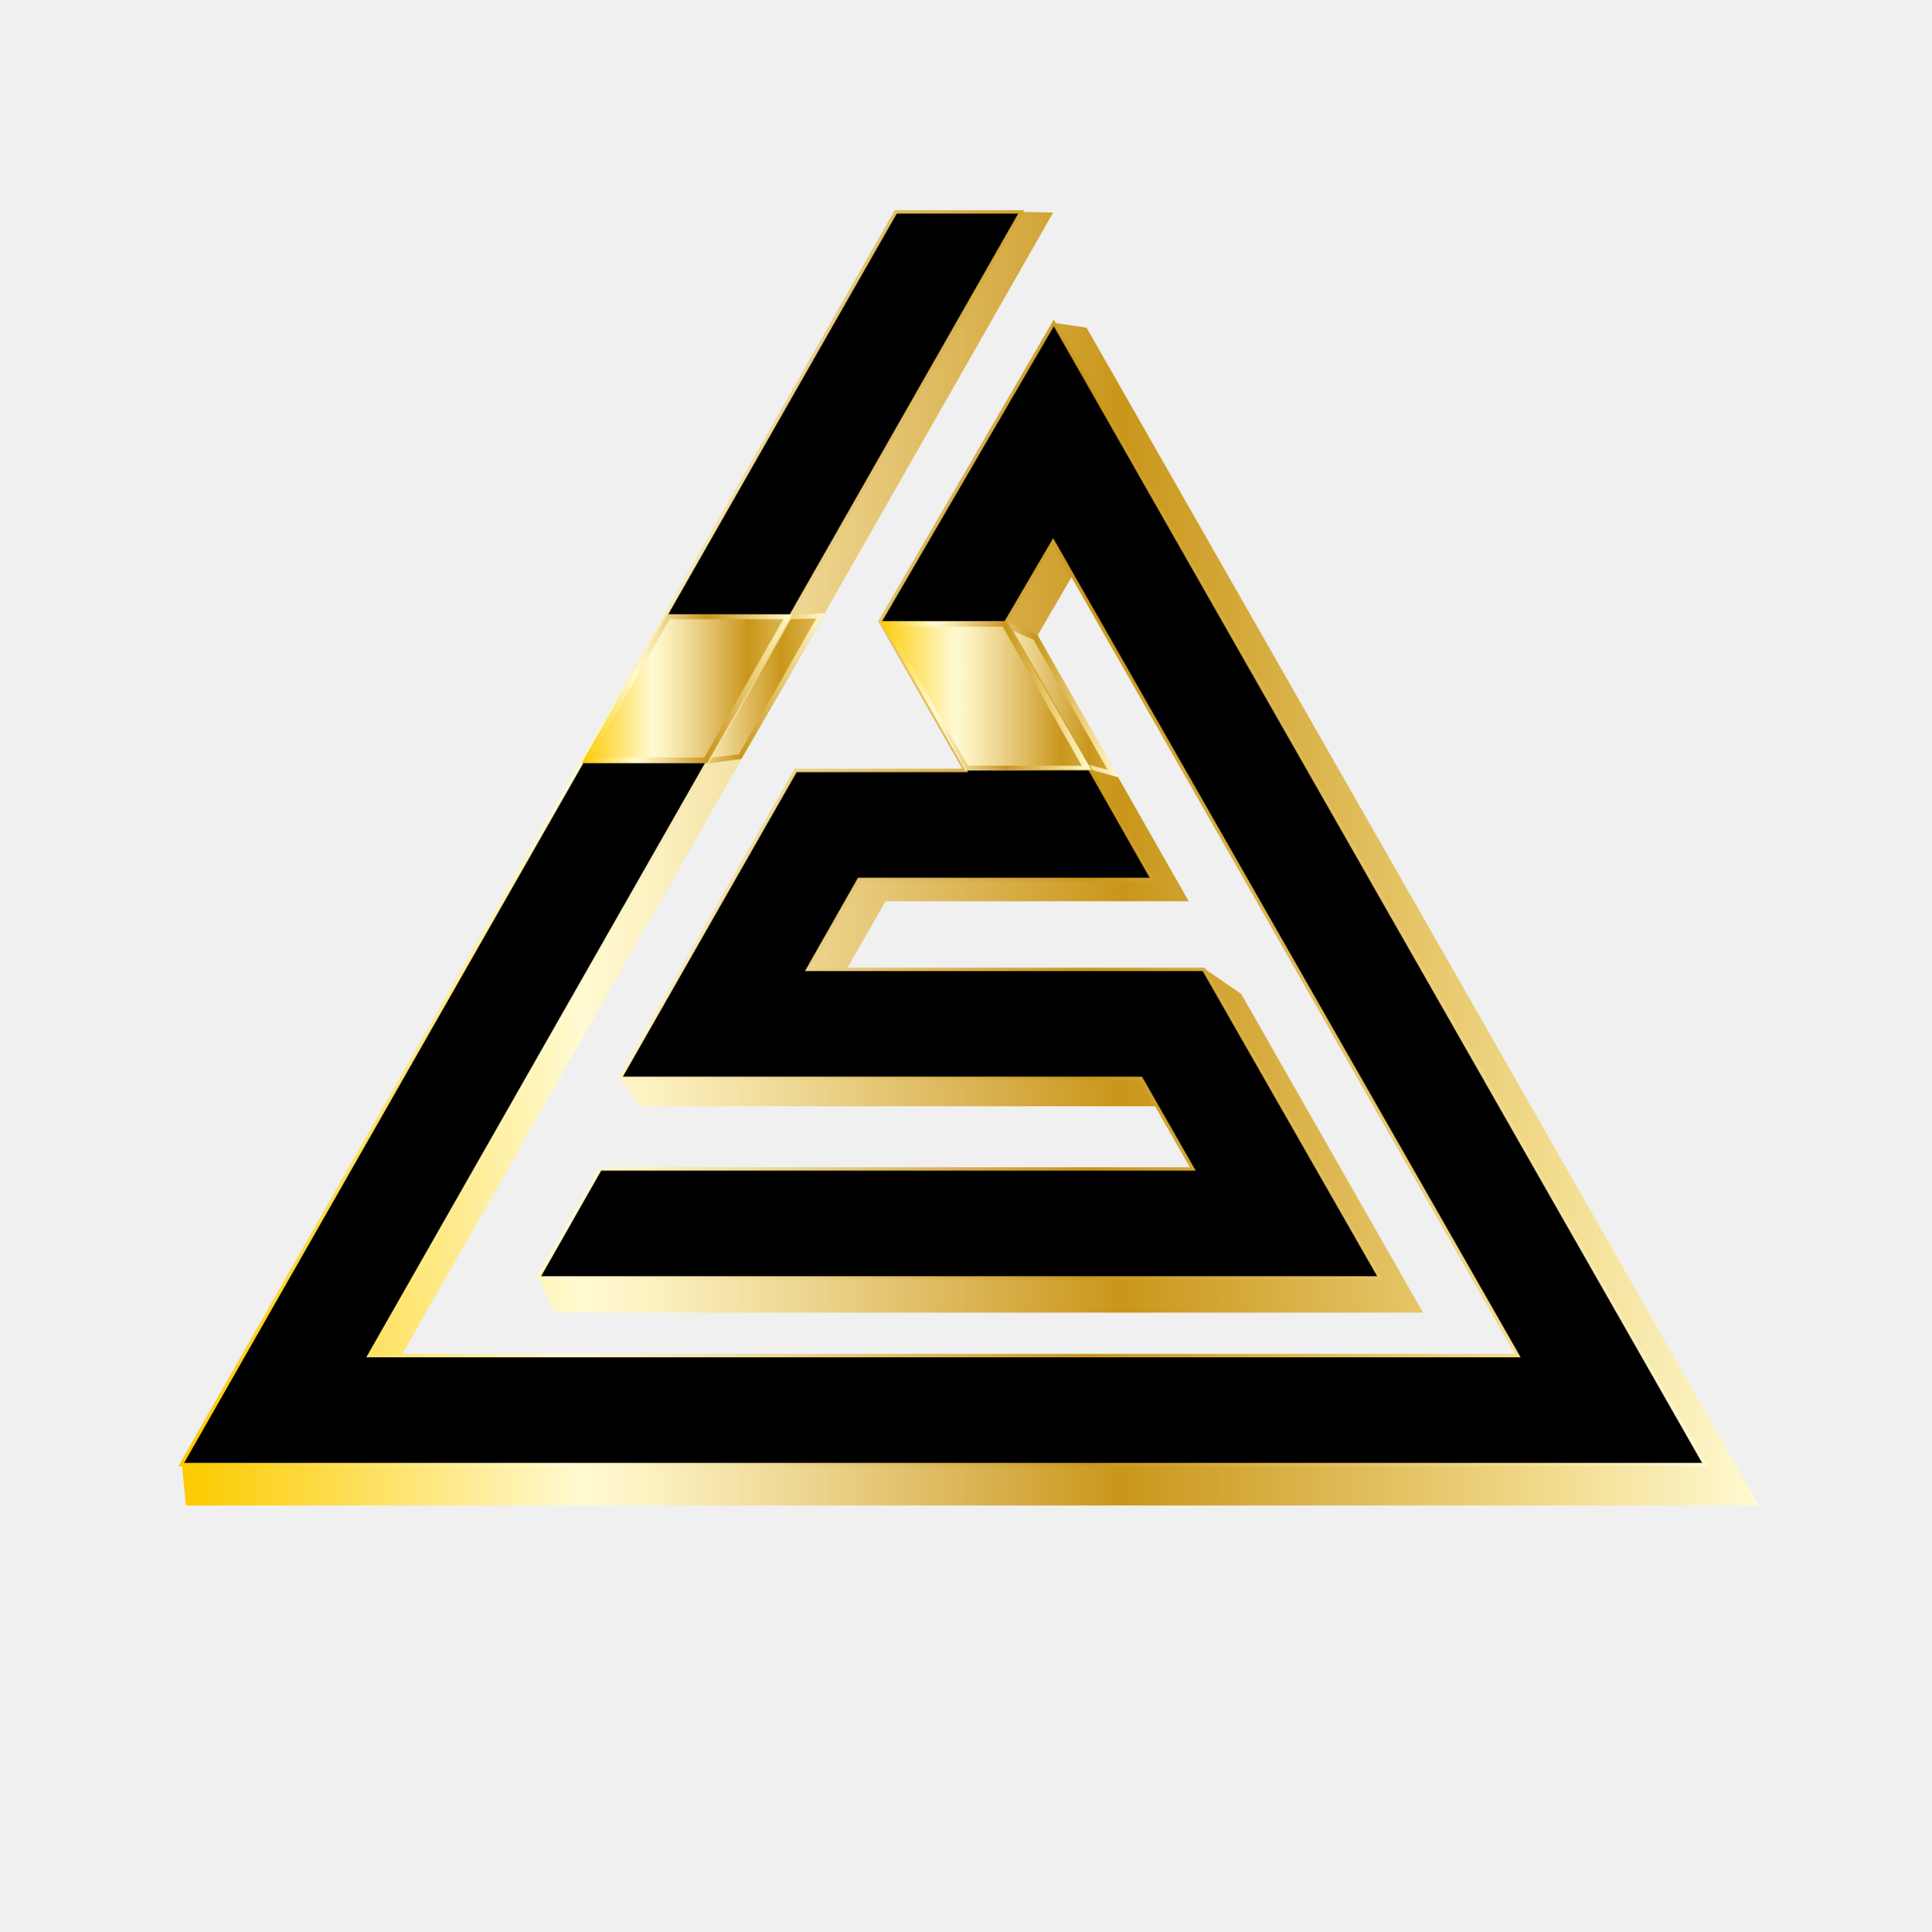
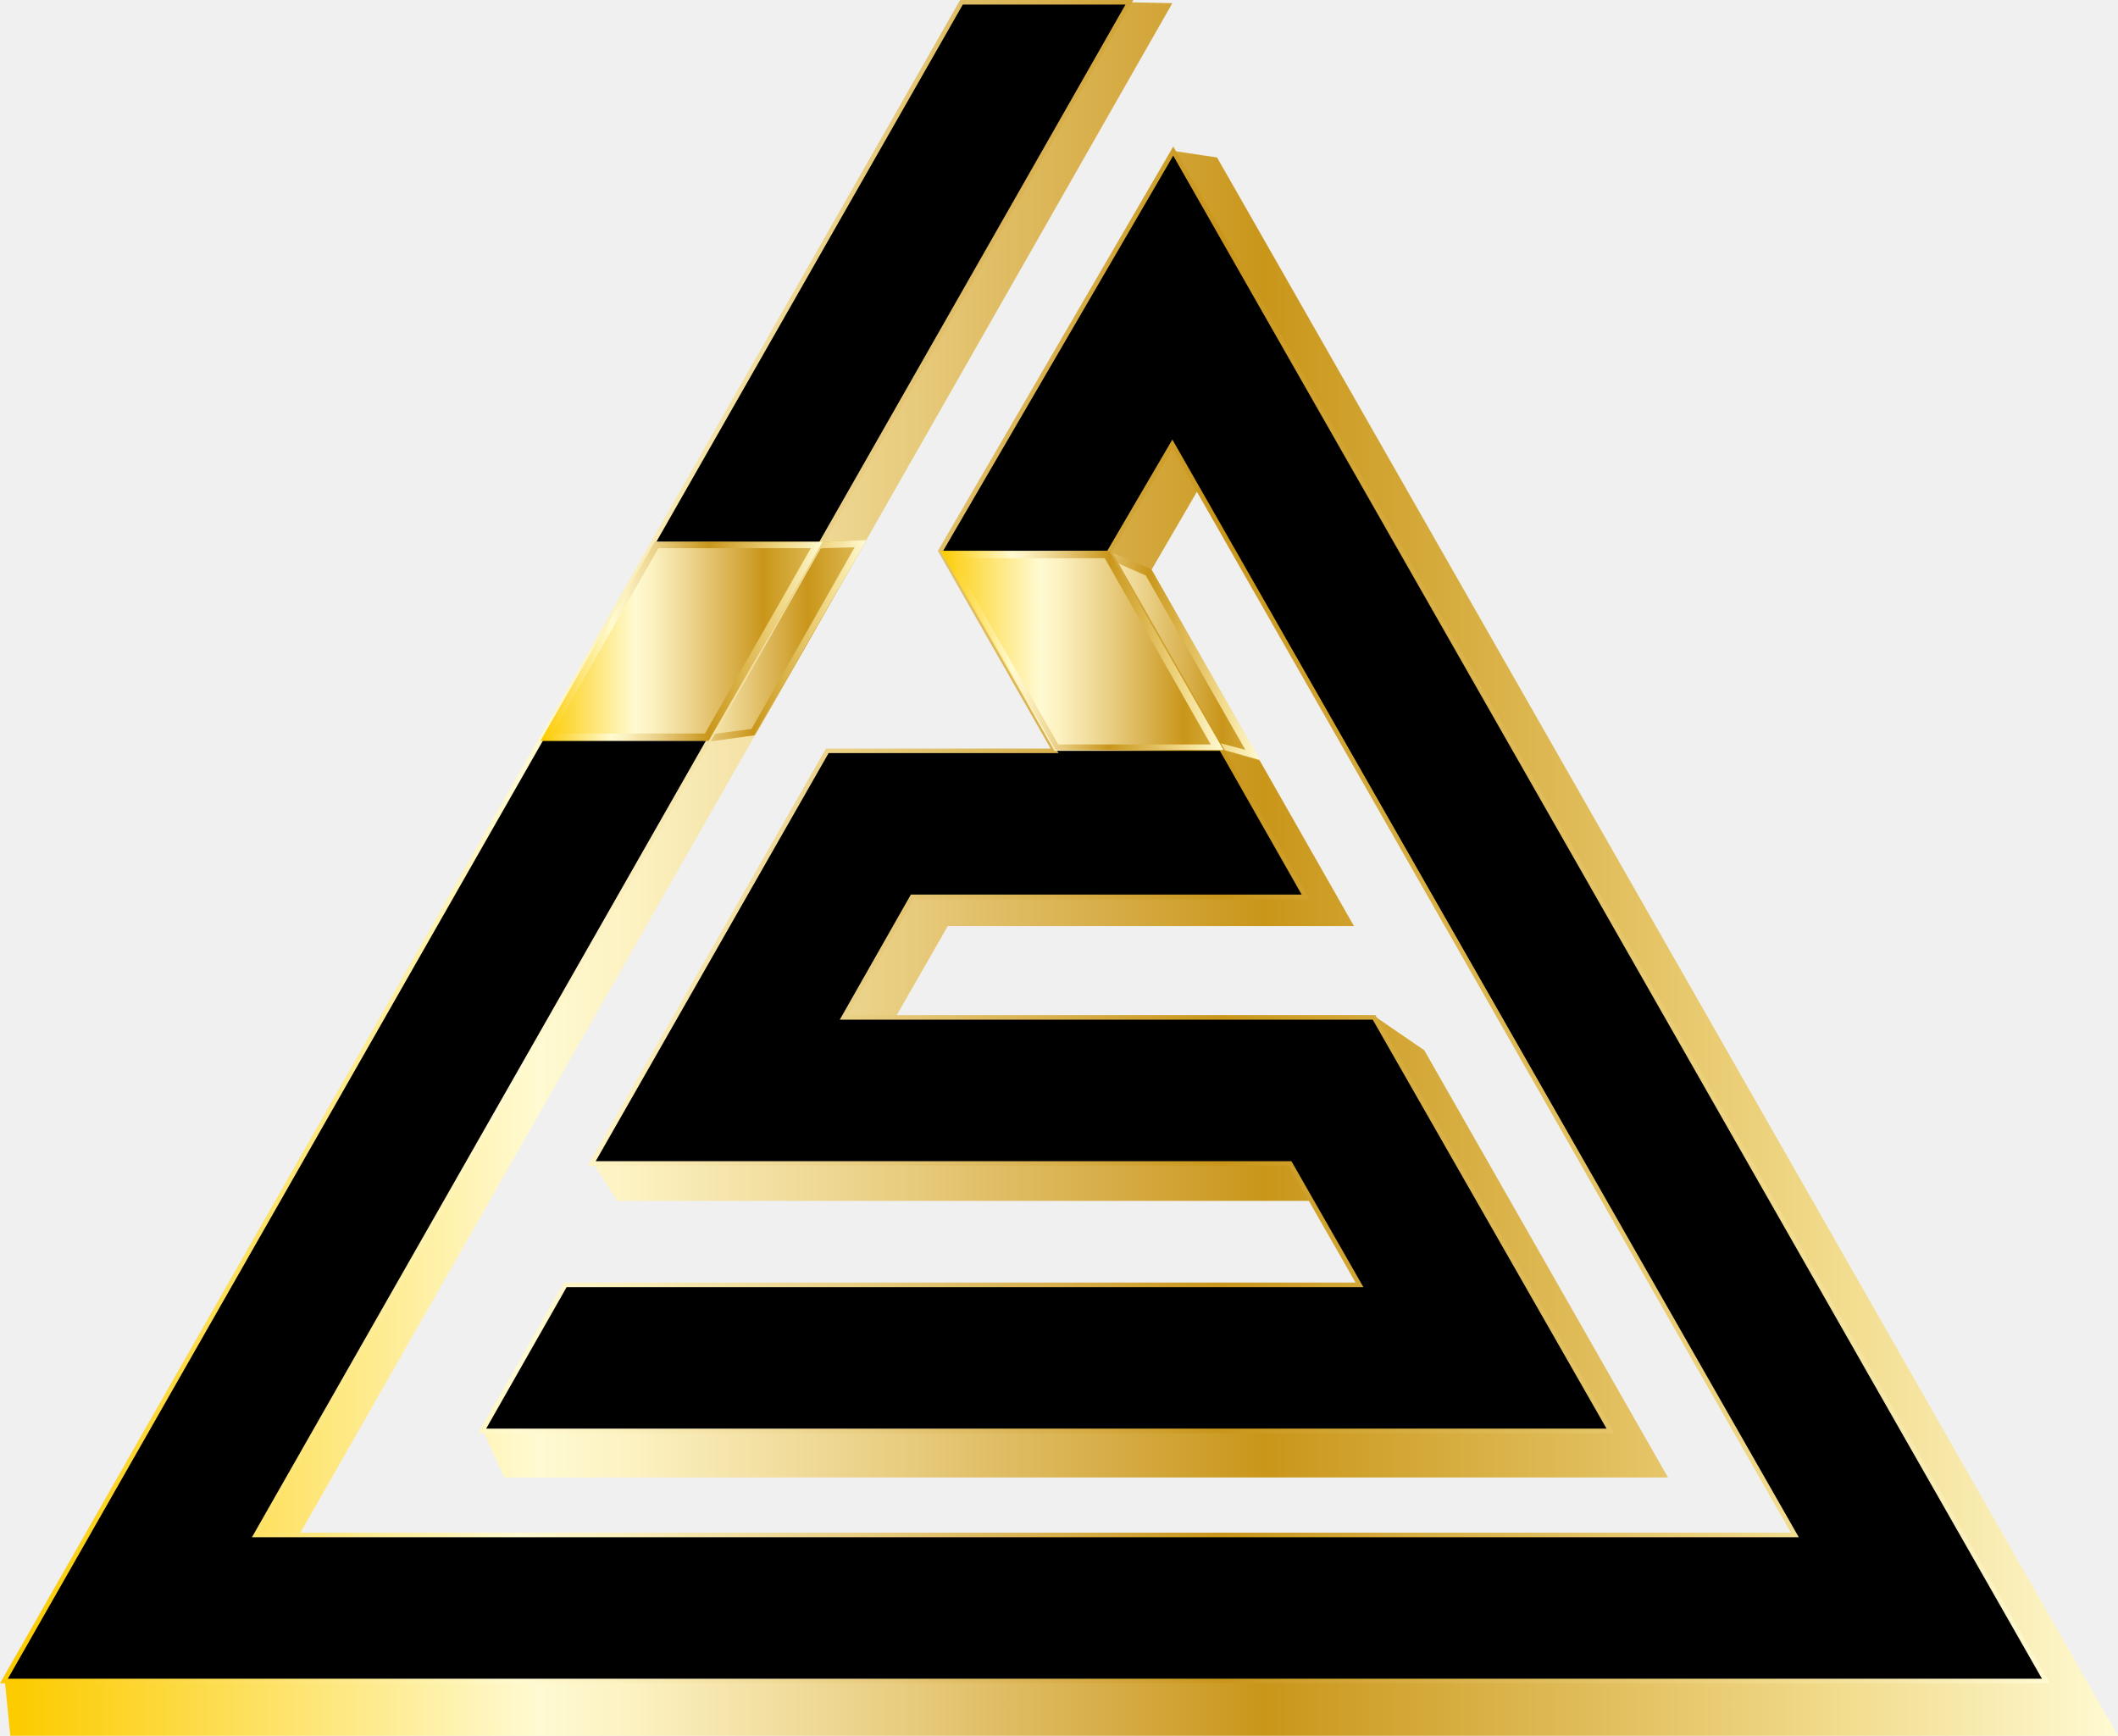
- <svg xmlns="http://www.w3.org/2000/svg" version="1.1" id="Calque_1" x="0px" y="0px" viewBox="0 0 283.5 283.5" style="enable-background:new 0 0 283.5 283.5;" xml:space="preserve">
-   <defs id="defs3290" />
-   <style type="text/css" id="style2621">
+ <svg xmlns="http://www.w3.org/2000/svg" version="1.1" id="Calque_1" x="0px" y="0px" viewBox="0 0 232.03 190.15" xml:space="preserve" width="232.03" height="190.15">
+   <defs id="defs1493">
+     <linearGradient id="SVGID_1_" gradientUnits="userSpaceOnUse" x1="26.703" y1="126.073" x2="258.153" y2="126.073">
+       <stop offset="5.618000e-03" style="stop-color:#FCCB00" id="stop826" />
+       <stop offset="0.253" style="stop-color:#FFFAD2" id="stop828" />
+       <stop offset="0.299" style="stop-color:#FCF1C0" id="stop830" />
+       <stop offset="0.39" style="stop-color:#EED793" id="stop832" />
+       <stop offset="0.516" style="stop-color:#D8AF4B" id="stop834" />
+       <stop offset="0.596" style="stop-color:#C9961A" id="stop836" />
+       <stop offset="0.814" style="stop-color:#EACD75" id="stop838" />
+       <stop offset="0.871" style="stop-color:#F2DC8E" id="stop840" />
+       <stop offset="1" style="stop-color:#FFFAD2" id="stop842" />
+     </linearGradient>
+     <linearGradient id="SVGID_00000155837543716830399170000000232641651575027354_" gradientUnits="userSpaceOnUse" x1="26.217" y1="123.085" x2="250.746" y2="123.085">
+       <stop offset="5.618000e-03" style="stop-color:#FCCB00" id="stop935" />
+       <stop offset="0.253" style="stop-color:#FFFAD2" id="stop937" />
+       <stop offset="0.299" style="stop-color:#FCF1C0" id="stop939" />
+       <stop offset="0.39" style="stop-color:#EED793" id="stop941" />
+       <stop offset="0.516" style="stop-color:#D8AF4B" id="stop943" />
+       <stop offset="0.596" style="stop-color:#C9961A" id="stop945" />
+       <stop offset="0.814" style="stop-color:#EACD75" id="stop947" />
+       <stop offset="0.871" style="stop-color:#F2DC8E" id="stop949" />
+       <stop offset="1" style="stop-color:#FFFAD2" id="stop951" />
+     </linearGradient>
+   </defs>
+   <style type="text/css" id="style824">
	.st0{fill:url(#SVGID_1_);}
	.st1{fill:url(#SVGID_00000020394976122781555640000012089752052332784302_);}
	.st2{fill:url(#SVGID_00000016767301635325391940000012693941294954469257_);}
	.st3{fill:url(#SVGID_00000008124838512667211940000017831801963647348121_);}
	.st4{fill:url(#SVGID_00000040537546328698015590000016782152601204602257_);}
	.st5{stroke:url(#SVGID_00000111872391478712536650000000574984912532803975_);stroke-width:0.5;stroke-miterlimit:10;}
	.st6{fill:url(#SVGID_00000006700923343723204920000007198106174369790881_);}
	.st7{fill:url(#SVGID_00000110467337570253911130000013562812668359704454_);}
	.st8{fill:none;}
	.st9{fill:none;stroke:#FFFFFF;stroke-width:2;stroke-miterlimit:10;}
	.st10{fill:url(#SVGID_00000086656986260169172020000009550507383625569422_);}
	.st11{fill:url(#SVGID_00000133526821762981553630000008471757312555964818_);}
	.st12{fill:none;stroke:#000000;stroke-width:0.25;stroke-miterlimit:10;}
	.st13{stroke:url(#SVGID_00000016039335563360595560000018132399241008844953_);stroke-width:0.5;stroke-miterlimit:10;}
	.st14{stroke:url(#SVGID_00000055670108353090568380000016050615788171016349_);stroke-width:0.5;stroke-miterlimit:10;}
	.st15{stroke:url(#SVGID_00000129928640377836641570000009560544420946979970_);stroke-width:0.5;stroke-miterlimit:10;}
	.st16{stroke:url(#SVGID_00000066491022544264270830000003717850614454895748_);stroke-width:0.5;stroke-miterlimit:10;}
	.st17{stroke:url(#SVGID_00000013883852831575554210000009773552506806994308_);stroke-width:0.5;stroke-miterlimit:10;}
	.st18{stroke:url(#SVGID_00000008108175355245958030000001301784313035170730_);stroke-width:0.5;stroke-miterlimit:10;}
	.st19{stroke:url(#SVGID_00000178183846325243488900000001127280279298761364_);stroke-width:0.5;stroke-miterlimit:10;}
	.st20{stroke:url(#SVGID_00000174603218547023605440000018227302209419200916_);stroke-width:0.5;stroke-miterlimit:10;}
	.st21{stroke:url(#SVGID_00000033352100761197470710000000702638806049692335_);stroke-width:0.5;stroke-miterlimit:10;}
	.st22{stroke:url(#SVGID_00000157277325288321521620000002338776035327390119_);stroke-width:0.5;stroke-miterlimit:10;}
	.st23{stroke:url(#SVGID_00000050658269859146490780000011049883884116026796_);stroke-width:0.5;stroke-miterlimit:10;}
	.st24{stroke:url(#SVGID_00000098904051345661718170000010108816224722029748_);stroke-width:0.5;stroke-miterlimit:10;}
	.st25{stroke:url(#SVGID_00000068647860298260298700000000688493084317124276_);stroke-width:0.5;stroke-miterlimit:10;}
	.st26{stroke:url(#SVGID_00000020363615444245287660000007654232835614248847_);stroke-width:0.5;stroke-miterlimit:10;}
	.st27{stroke:url(#SVGID_00000081616679596421462960000016404644318218575008_);stroke-width:0.5;stroke-miterlimit:10;}
	.st28{stroke:url(#SVGID_00000181768403144062988740000011751468617035438001_);stroke-width:0.5;stroke-miterlimit:10;}
	.st29{stroke:url(#SVGID_00000028288167382184834890000014822199575160452247_);stroke-width:0.5;stroke-miterlimit:10;}
	.st30{stroke:url(#SVGID_00000140715208341856578270000007570214994698837401_);stroke-width:0.5;stroke-miterlimit:10;}
	.st31{stroke:url(#SVGID_00000003793723243225536730000015401484316556469166_);stroke-width:0.5;stroke-miterlimit:10;}
	.st32{stroke:url(#SVGID_00000032616719072652781100000008019239699698169512_);stroke-width:0.5;stroke-miterlimit:10;}
</style>
-   <g id="g3281">
-     <linearGradient id="SVGID_1_" gradientUnits="userSpaceOnUse" x1="26.703" y1="126.073" x2="258.153" y2="126.073">
-       <stop offset="5.618000e-03" style="stop-color:#FCCB00" id="stop2623" />
-       <stop offset="0.253" style="stop-color:#FFFAD2" id="stop2625" />
-       <stop offset="0.299" style="stop-color:#FCF1C0" id="stop2627" />
-       <stop offset="0.39" style="stop-color:#EED793" id="stop2629" />
-       <stop offset="0.516" style="stop-color:#D8AF4B" id="stop2631" />
-       <stop offset="0.596" style="stop-color:#C9961A" id="stop2633" />
-       <stop offset="0.814" style="stop-color:#EACD75" id="stop2635" />
-       <stop offset="0.871" style="stop-color:#F2DC8E" id="stop2637" />
-       <stop offset="1" style="stop-color:#FFFAD2" id="stop2639" />
+   <polygon class="st0" points="229.7,204.5 159.4,81.1 152.3,93.3 174.5,132.3 130,132.3 122.2,145.9 176.8,142.2 182.2,145.9 208.9,192.7 81.4,192.7 79.1,187.6 90.8,176.2 180.5,176.2 172.6,162.4 93.8,162.4 91.1,158.2 98,155 120.4,115.8 146.1,115.8 133.2,93.3 154.8,47.4 159.5,48.1 258.2,221 27.3,221 26.7,215 34.1,209.2 135.6,31.2 150,31.1 154.6,31.2 55.8,204.5 " id="polygon845" style="fill:url(#SVGID_1_)" transform="translate(-26.16958,-30.85)" />
+   <g id="g889" transform="translate(-26.16958,-30.85)">
+     <linearGradient id="SVGID_00000136372439349853574110000018081681405684799422_" gradientUnits="userSpaceOnUse" x1="90.44" y1="100.755" x2="131.027" y2="100.755">
+       <stop offset="5.618000e-03" style="stop-color:#FCCB00" id="stop847" />
+       <stop offset="0.253" style="stop-color:#FFFAD2" id="stop849" />
+       <stop offset="0.299" style="stop-color:#FCF1C0" id="stop851" />
+       <stop offset="0.39" style="stop-color:#EED793" id="stop853" />
+       <stop offset="0.516" style="stop-color:#D8AF4B" id="stop855" />
+       <stop offset="0.596" style="stop-color:#C9961A" id="stop857" />
+       <stop offset="0.814" style="stop-color:#EACD75" id="stop859" />
+       <stop offset="0.871" style="stop-color:#F2DC8E" id="stop861" />
+       <stop offset="1" style="stop-color:#FFFAD2" id="stop863" />
    </linearGradient>
-     <polygon class="st0" points="135.6,31.2 150,31.1 154.6,31.2 55.8,204.5 229.7,204.5 159.4,81.1 152.3,93.3 174.5,132.3 130,132.3 122.2,145.9 176.8,142.2 182.2,145.9 208.9,192.7 81.4,192.7 79.1,187.6 90.8,176.2 180.5,176.2 172.6,162.4 93.8,162.4 91.1,158.2 98,155 120.4,115.8 146.1,115.8 133.2,93.3 154.8,47.4 159.5,48.1 258.2,221 27.3,221 26.7,215 34.1,209.2 " id="polygon2642" style="fill:url(#SVGID_1_)" />
-     <g id="g2686">
-       <linearGradient id="SVGID_00000136372439349853574110000018081681405684799422_" gradientUnits="userSpaceOnUse" x1="90.44" y1="100.755" x2="131.027" y2="100.755">
-         <stop offset="5.618000e-03" style="stop-color:#FCCB00" id="stop2644" />
-         <stop offset="0.253" style="stop-color:#FFFAD2" id="stop2646" />
-         <stop offset="0.299" style="stop-color:#FCF1C0" id="stop2648" />
-         <stop offset="0.39" style="stop-color:#EED793" id="stop2650" />
-         <stop offset="0.516" style="stop-color:#D8AF4B" id="stop2652" />
-         <stop offset="0.596" style="stop-color:#C9961A" id="stop2654" />
-         <stop offset="0.814" style="stop-color:#EACD75" id="stop2656" />
-         <stop offset="0.871" style="stop-color:#F2DC8E" id="stop2658" />
-         <stop offset="1" style="stop-color:#FFFAD2" id="stop2660" />
-       </linearGradient>
-       <polygon style="fill:url(#SVGID_00000136372439349853574110000018081681405684799422_)" points="90.4,111.4 102.9,89.5 108.7,91.2 116.3,90.2 121.1,90 108.9,111.4 103.8,112 101,111.4 " id="polygon2663" />
-       <linearGradient id="SVGID_00000116207246263700155350000011345022933629728404_" gradientUnits="userSpaceOnUse" x1="90.44" y1="100.755" x2="121.059" y2="100.755">
-         <stop offset="5.618000e-03" style="stop-color:#FCCB00" id="stop2665" />
-         <stop offset="0.253" style="stop-color:#FFFAD2" id="stop2667" />
-         <stop offset="0.299" style="stop-color:#FCF1C0" id="stop2669" />
-         <stop offset="0.39" style="stop-color:#EED793" id="stop2671" />
-         <stop offset="0.516" style="stop-color:#D8AF4B" id="stop2673" />
-         <stop offset="0.596" style="stop-color:#C9961A" id="stop2675" />
-         <stop offset="0.814" style="stop-color:#EACD75" id="stop2677" />
-         <stop offset="0.871" style="stop-color:#F2DC8E" id="stop2679" />
-         <stop offset="1" style="stop-color:#FFFAD2" id="stop2681" />
-       </linearGradient>
-       <path style="fill:url(#SVGID_00000116207246263700155350000011345022933629728404_)" d="m 103.3,90.4 5.2,1.5 h 0.2 0.2 l 7.5,-1 3.4,-0.1 -11.3,19.9 -4.5,0.6 -2.7,-0.6 h -0.1 -0.2 -9.3 l 11.6,-20.3 m -0.4,-0.9 -12.5,21.9 H 101 l 2.8,0.7 5,-0.7 12.3,-21.4 -4.8,0.2 -7.6,1.1 z" id="path2684" />
-     </g>
-     <g id="g2730">
-       <linearGradient id="SVGID_00000106128384574708332350000018408205842813198269_" gradientUnits="userSpaceOnUse" x1="133.167" y1="103.375" x2="178.213" y2="103.375">
-         <stop offset="5.618000e-03" style="stop-color:#FCCB00" id="stop2688" />
-         <stop offset="0.253" style="stop-color:#FFFAD2" id="stop2690" />
-         <stop offset="0.299" style="stop-color:#FCF1C0" id="stop2692" />
-         <stop offset="0.39" style="stop-color:#EED793" id="stop2694" />
-         <stop offset="0.516" style="stop-color:#D8AF4B" id="stop2696" />
-         <stop offset="0.596" style="stop-color:#C9961A" id="stop2698" />
-         <stop offset="0.814" style="stop-color:#EACD75" id="stop2700" />
-         <stop offset="0.871" style="stop-color:#F2DC8E" id="stop2702" />
-         <stop offset="1" style="stop-color:#FFFAD2" id="stop2704" />
-       </linearGradient>
-       <polygon style="fill:url(#SVGID_00000106128384574708332350000018408205842813198269_)" points="152.3,93.3 147.7,91.3 133.9,93.6 146.4,115.4 157.2,112.3 164.2,114.2 " id="polygon2707" />
-       <linearGradient id="SVGID_00000158743761437318303540000008426614747907340192_" gradientUnits="userSpaceOnUse" x1="133.917" y1="103.375" x2="164.17" y2="103.375">
-         <stop offset="5.618000e-03" style="stop-color:#FCCB00" id="stop2709" />
-         <stop offset="0.253" style="stop-color:#FFFAD2" id="stop2711" />
-         <stop offset="0.299" style="stop-color:#FCF1C0" id="stop2713" />
-         <stop offset="0.39" style="stop-color:#EED793" id="stop2715" />
-         <stop offset="0.516" style="stop-color:#D8AF4B" id="stop2717" />
-         <stop offset="0.596" style="stop-color:#C9961A" id="stop2719" />
-         <stop offset="0.814" style="stop-color:#EACD75" id="stop2721" />
-         <stop offset="0.871" style="stop-color:#F2DC8E" id="stop2723" />
-         <stop offset="1" style="stop-color:#FFFAD2" id="stop2725" />
-       </linearGradient>
-       <path style="fill:url(#SVGID_00000158743761437318303540000008426614747907340192_)" d="m 147.6,92.1 4.1,1.8 10.9,19.1 -5.2,-1.4 -0.2,-0.1 -0.2,0.1 -10.3,3 -11.6,-20.4 12.5,-2.1 m 0.1,-0.8 -13.8,2.3 12.5,21.8 10.9,-3.2 6.9,1.9 -11.9,-20.9 z" id="path2728" />
-     </g>
-     <linearGradient id="SVGID_00000155837543716830399170000000232641651575027354_" gradientUnits="userSpaceOnUse" x1="26.217" y1="123.085" x2="250.746" y2="123.085">
-       <stop offset="5.618000e-03" style="stop-color:#FCCB00" id="stop2732" />
-       <stop offset="0.253" style="stop-color:#FFFAD2" id="stop2734" />
-       <stop offset="0.299" style="stop-color:#FCF1C0" id="stop2736" />
-       <stop offset="0.39" style="stop-color:#EED793" id="stop2738" />
-       <stop offset="0.516" style="stop-color:#D8AF4B" id="stop2740" />
-       <stop offset="0.596" style="stop-color:#C9961A" id="stop2742" />
-       <stop offset="0.814" style="stop-color:#EACD75" id="stop2744" />
-       <stop offset="0.871" style="stop-color:#F2DC8E" id="stop2746" />
-       <stop offset="1" style="stop-color:#FFFAD2" id="stop2748" />
+     <polygon style="fill:url(#SVGID_00000136372439349853574110000018081681405684799422_)" points="121.1,90 108.9,111.4 103.8,112 101,111.4 90.4,111.4 102.9,89.5 108.7,91.2 116.3,90.2 " id="polygon866" />
+     <linearGradient id="SVGID_00000116207246263700155350000011345022933629728404_" gradientUnits="userSpaceOnUse" x1="90.44" y1="100.755" x2="121.059" y2="100.755">
+       <stop offset="5.618000e-03" style="stop-color:#FCCB00" id="stop868" />
+       <stop offset="0.253" style="stop-color:#FFFAD2" id="stop870" />
+       <stop offset="0.299" style="stop-color:#FCF1C0" id="stop872" />
+       <stop offset="0.39" style="stop-color:#EED793" id="stop874" />
+       <stop offset="0.516" style="stop-color:#D8AF4B" id="stop876" />
+       <stop offset="0.596" style="stop-color:#C9961A" id="stop878" />
+       <stop offset="0.814" style="stop-color:#EACD75" id="stop880" />
+       <stop offset="0.871" style="stop-color:#F2DC8E" id="stop882" />
+       <stop offset="1" style="stop-color:#FFFAD2" id="stop884" />
    </linearGradient>
-     <polygon style="stroke:url(#SVGID_00000155837543716830399170000000232641651575027354_);stroke-width:0.5;stroke-miterlimit:10" points="54.2,199 222.8,199 154.6,79.5 147.7,91.3 169.2,129.1 126.1,129.1 118.6,142.3 176.7,142.3 202.6,187.6 79,187.6 88.1,171.6 175.1,171.6 167.5,158.3 91,158.3 116.8,113.1 141.7,113.1 129.2,91.2 154.7,47.4 250.3,215 26.6,215 131.5,31.1 149.9,31.1 " id="polygon2751" />
-     <g id="g2795">
-       <linearGradient id="SVGID_00000154391111283673280520000016850706369467811762_" gradientUnits="userSpaceOnUse" x1="128.483" y1="102.141" x2="174.457" y2="102.141">
-         <stop offset="5.618000e-03" style="stop-color:#FCCB00" id="stop2753" />
-         <stop offset="0.253" style="stop-color:#FFFAD2" id="stop2755" />
-         <stop offset="0.299" style="stop-color:#FCF1C0" id="stop2757" />
-         <stop offset="0.39" style="stop-color:#EED793" id="stop2759" />
-         <stop offset="0.516" style="stop-color:#D8AF4B" id="stop2761" />
-         <stop offset="0.596" style="stop-color:#C9961A" id="stop2763" />
-         <stop offset="0.814" style="stop-color:#EACD75" id="stop2765" />
-         <stop offset="0.871" style="stop-color:#F2DC8E" id="stop2767" />
-         <stop offset="1" style="stop-color:#FFFAD2" id="stop2769" />
-       </linearGradient>
-       <polygon style="fill:url(#SVGID_00000154391111283673280520000016850706369467811762_)" points="129.2,91.2 141.7,113.1 160.1,113.1 147.7,91.2 " id="polygon2772" />
-       <linearGradient id="SVGID_00000036958279704288938960000007318584070678509996_" gradientUnits="userSpaceOnUse" x1="129.249" y1="102.141" x2="160.125" y2="102.141">
-         <stop offset="5.618000e-03" style="stop-color:#FCCB00" id="stop2774" />
-         <stop offset="0.253" style="stop-color:#FFFAD2" id="stop2776" />
-         <stop offset="0.299" style="stop-color:#FCF1C0" id="stop2778" />
-         <stop offset="0.39" style="stop-color:#EED793" id="stop2780" />
-         <stop offset="0.516" style="stop-color:#D8AF4B" id="stop2782" />
-         <stop offset="0.596" style="stop-color:#C9961A" id="stop2784" />
-         <stop offset="0.814" style="stop-color:#EACD75" id="stop2786" />
-         <stop offset="0.871" style="stop-color:#F2DC8E" id="stop2788" />
-         <stop offset="1" style="stop-color:#FFFAD2" id="stop2790" />
-       </linearGradient>
-       <path style="fill:url(#SVGID_00000036958279704288938960000007318584070678509996_)" d="m 147.2,92 11.6,20.4 H 142.1 L 130.5,92 h 16.7 m 0.5,-0.8 h -18.4 l 12.5,21.8 h 18.4 z" id="path2793" />
-     </g>
-     <polygon class="st8" points="129.2,91.2 141.7,113.1 160.1,113.1 147.4,91.9 " id="polygon2797" />
-     <path class="st9" d="M 120.6,91.2" id="path2799" />
-     <path class="st9" d="M 90.6,91.2" id="path2801" />
-     <g id="g2845">
-       <linearGradient id="SVGID_00000013188136217809736810000005675813772979256763_" gradientUnits="userSpaceOnUse" x1="85.398" y1="101.081" x2="126.326" y2="101.081">
-         <stop offset="5.618000e-03" style="stop-color:#FCCB00" id="stop2803" />
-         <stop offset="0.253" style="stop-color:#FFFAD2" id="stop2805" />
-         <stop offset="0.299" style="stop-color:#FCF1C0" id="stop2807" />
-         <stop offset="0.39" style="stop-color:#EED793" id="stop2809" />
-         <stop offset="0.516" style="stop-color:#D8AF4B" id="stop2811" />
-         <stop offset="0.596" style="stop-color:#C9961A" id="stop2813" />
-         <stop offset="0.814" style="stop-color:#EACD75" id="stop2815" />
-         <stop offset="0.871" style="stop-color:#F2DC8E" id="stop2817" />
-         <stop offset="1" style="stop-color:#FFFAD2" id="stop2819" />
-       </linearGradient>
-       <polygon style="fill:url(#SVGID_00000013188136217809736810000005675813772979256763_)" points="116.3,90.2 103.8,112 85.4,112 97.9,90.2 " id="polygon2822" />
-       <linearGradient id="SVGID_00000155145520131521489910000017641910838637307567_" gradientUnits="userSpaceOnUse" x1="85.398" y1="101.081" x2="116.274" y2="101.081">
-         <stop offset="5.618000e-03" style="stop-color:#FCCB00" id="stop2824" />
-         <stop offset="0.253" style="stop-color:#FFFAD2" id="stop2826" />
-         <stop offset="0.299" style="stop-color:#FCF1C0" id="stop2828" />
-         <stop offset="0.39" style="stop-color:#EED793" id="stop2830" />
-         <stop offset="0.516" style="stop-color:#D8AF4B" id="stop2832" />
-         <stop offset="0.596" style="stop-color:#C9961A" id="stop2834" />
-         <stop offset="0.814" style="stop-color:#EACD75" id="stop2836" />
-         <stop offset="0.871" style="stop-color:#F2DC8E" id="stop2838" />
-         <stop offset="1" style="stop-color:#FFFAD2" id="stop2840" />
-       </linearGradient>
-       <path style="fill:url(#SVGID_00000155145520131521489910000017641910838637307567_)" d="M 98.3,90.9 H 115 l -11.6,20.3 H 86.7 L 98.3,90.9 M 97.9,90.2 85.4,112 h 18.4 l 12.5,-21.8 z" id="path2843" />
-     </g>
-     <g id="g2849">
-       <path class="st12" d="M 116.2,90.2" id="path2847" />
-     </g>
-     <g id="g2853">
-       <path class="st12" d="M 116.7,91.8" id="path2851" />
-     </g>
-     <g id="g2857">
-       <path class="st12" d="M 121.3,89.5" id="path2855" />
-     </g>
+     <path style="fill:url(#SVGID_00000116207246263700155350000011345022933629728404_)" d="m 103.3,90.4 5.2,1.5 h 0.2 0.2 l 7.5,-1 3.4,-0.1 -11.3,19.9 -4.5,0.6 -2.7,-0.6 h -0.1 -0.2 -9.3 l 11.6,-20.3 m -0.4,-0.9 -12.5,21.9 H 101 l 2.8,0.7 5,-0.7 12.3,-21.4 -4.8,0.2 -7.6,1.1 z" id="path887" />
+   </g>
+   <g id="g933" transform="translate(-26.16958,-30.85)">
+     <linearGradient id="SVGID_00000106128384574708332350000018408205842813198269_" gradientUnits="userSpaceOnUse" x1="133.167" y1="103.375" x2="178.213" y2="103.375">
+       <stop offset="5.618000e-03" style="stop-color:#FCCB00" id="stop891" />
+       <stop offset="0.253" style="stop-color:#FFFAD2" id="stop893" />
+       <stop offset="0.299" style="stop-color:#FCF1C0" id="stop895" />
+       <stop offset="0.39" style="stop-color:#EED793" id="stop897" />
+       <stop offset="0.516" style="stop-color:#D8AF4B" id="stop899" />
+       <stop offset="0.596" style="stop-color:#C9961A" id="stop901" />
+       <stop offset="0.814" style="stop-color:#EACD75" id="stop903" />
+       <stop offset="0.871" style="stop-color:#F2DC8E" id="stop905" />
+       <stop offset="1" style="stop-color:#FFFAD2" id="stop907" />
+     </linearGradient>
+     <polygon style="fill:url(#SVGID_00000106128384574708332350000018408205842813198269_)" points="157.2,112.3 164.2,114.2 152.3,93.3 147.7,91.3 133.9,93.6 146.4,115.4 " id="polygon910" />
+     <linearGradient id="SVGID_00000158743761437318303540000008426614747907340192_" gradientUnits="userSpaceOnUse" x1="133.917" y1="103.375" x2="164.17" y2="103.375">
+       <stop offset="5.618000e-03" style="stop-color:#FCCB00" id="stop912" />
+       <stop offset="0.253" style="stop-color:#FFFAD2" id="stop914" />
+       <stop offset="0.299" style="stop-color:#FCF1C0" id="stop916" />
+       <stop offset="0.39" style="stop-color:#EED793" id="stop918" />
+       <stop offset="0.516" style="stop-color:#D8AF4B" id="stop920" />
+       <stop offset="0.596" style="stop-color:#C9961A" id="stop922" />
+       <stop offset="0.814" style="stop-color:#EACD75" id="stop924" />
+       <stop offset="0.871" style="stop-color:#F2DC8E" id="stop926" />
+       <stop offset="1" style="stop-color:#FFFAD2" id="stop928" />
+     </linearGradient>
+     <path style="fill:url(#SVGID_00000158743761437318303540000008426614747907340192_)" d="m 147.6,92.1 4.1,1.8 10.9,19.1 -5.2,-1.4 -0.2,-0.1 -0.2,0.1 -10.3,3 -11.6,-20.4 12.5,-2.1 m 0.1,-0.8 -13.8,2.3 12.5,21.8 10.9,-3.2 6.9,1.9 -11.9,-20.9 z" id="path931" />
+   </g>
+   <polygon style="stroke:url(#SVGID_00000155837543716830399170000000232641651575027354_);stroke-width:0.5;stroke-miterlimit:10" points="169.2,129.1 126.1,129.1 118.6,142.3 176.7,142.3 202.6,187.6 79,187.6 88.1,171.6 175.1,171.6 167.5,158.3 91,158.3 116.8,113.1 141.7,113.1 129.2,91.2 154.7,47.4 250.3,215 26.6,215 131.5,31.1 149.9,31.1 54.2,199 222.8,199 154.6,79.5 147.7,91.3 " id="polygon954" transform="translate(-26.16958,-30.85)" />
+   <g id="g998" transform="translate(-26.16958,-30.85)">
+     <linearGradient id="SVGID_00000154391111283673280520000016850706369467811762_" gradientUnits="userSpaceOnUse" x1="128.483" y1="102.141" x2="174.457" y2="102.141">
+       <stop offset="5.618000e-03" style="stop-color:#FCCB00" id="stop956" />
+       <stop offset="0.253" style="stop-color:#FFFAD2" id="stop958" />
+       <stop offset="0.299" style="stop-color:#FCF1C0" id="stop960" />
+       <stop offset="0.39" style="stop-color:#EED793" id="stop962" />
+       <stop offset="0.516" style="stop-color:#D8AF4B" id="stop964" />
+       <stop offset="0.596" style="stop-color:#C9961A" id="stop966" />
+       <stop offset="0.814" style="stop-color:#EACD75" id="stop968" />
+       <stop offset="0.871" style="stop-color:#F2DC8E" id="stop970" />
+       <stop offset="1" style="stop-color:#FFFAD2" id="stop972" />
+     </linearGradient>
+     <polygon style="fill:url(#SVGID_00000154391111283673280520000016850706369467811762_)" points="129.2,91.2 141.7,113.1 160.1,113.1 147.7,91.2 " id="polygon975" />
+     <linearGradient id="SVGID_00000036958279704288938960000007318584070678509996_" gradientUnits="userSpaceOnUse" x1="129.249" y1="102.141" x2="160.125" y2="102.141">
+       <stop offset="5.618000e-03" style="stop-color:#FCCB00" id="stop977" />
+       <stop offset="0.253" style="stop-color:#FFFAD2" id="stop979" />
+       <stop offset="0.299" style="stop-color:#FCF1C0" id="stop981" />
+       <stop offset="0.39" style="stop-color:#EED793" id="stop983" />
+       <stop offset="0.516" style="stop-color:#D8AF4B" id="stop985" />
+       <stop offset="0.596" style="stop-color:#C9961A" id="stop987" />
+       <stop offset="0.814" style="stop-color:#EACD75" id="stop989" />
+       <stop offset="0.871" style="stop-color:#F2DC8E" id="stop991" />
+       <stop offset="1" style="stop-color:#FFFAD2" id="stop993" />
+     </linearGradient>
+     <path style="fill:url(#SVGID_00000036958279704288938960000007318584070678509996_)" d="m 147.2,92 11.6,20.4 H 142.1 L 130.5,92 h 16.7 m 0.5,-0.8 h -18.4 l 12.5,21.8 h 18.4 z" id="path996" />
+   </g>
+   <polygon class="st8" points="129.2,91.2 141.7,113.1 160.1,113.1 147.4,91.9 " id="polygon1000" transform="translate(-26.16958,-30.85)" />
+   <path class="st9" d="M 94.43,60.35" id="path1002" />
+   <path class="st9" d="M 64.43,60.35" id="path1004" />
+   <g id="g1048" transform="translate(-26.16958,-30.85)">
+     <linearGradient id="SVGID_00000013188136217809736810000005675813772979256763_" gradientUnits="userSpaceOnUse" x1="85.398" y1="101.081" x2="126.326" y2="101.081">
+       <stop offset="5.618000e-03" style="stop-color:#FCCB00" id="stop1006" />
+       <stop offset="0.253" style="stop-color:#FFFAD2" id="stop1008" />
+       <stop offset="0.299" style="stop-color:#FCF1C0" id="stop1010" />
+       <stop offset="0.39" style="stop-color:#EED793" id="stop1012" />
+       <stop offset="0.516" style="stop-color:#D8AF4B" id="stop1014" />
+       <stop offset="0.596" style="stop-color:#C9961A" id="stop1016" />
+       <stop offset="0.814" style="stop-color:#EACD75" id="stop1018" />
+       <stop offset="0.871" style="stop-color:#F2DC8E" id="stop1020" />
+       <stop offset="1" style="stop-color:#FFFAD2" id="stop1022" />
+     </linearGradient>
+     <polygon style="fill:url(#SVGID_00000013188136217809736810000005675813772979256763_)" points="116.3,90.2 103.8,112 85.4,112 97.9,90.2 " id="polygon1025" />
+     <linearGradient id="SVGID_00000155145520131521489910000017641910838637307567_" gradientUnits="userSpaceOnUse" x1="85.398" y1="101.081" x2="116.274" y2="101.081">
+       <stop offset="5.618000e-03" style="stop-color:#FCCB00" id="stop1027" />
+       <stop offset="0.253" style="stop-color:#FFFAD2" id="stop1029" />
+       <stop offset="0.299" style="stop-color:#FCF1C0" id="stop1031" />
+       <stop offset="0.39" style="stop-color:#EED793" id="stop1033" />
+       <stop offset="0.516" style="stop-color:#D8AF4B" id="stop1035" />
+       <stop offset="0.596" style="stop-color:#C9961A" id="stop1037" />
+       <stop offset="0.814" style="stop-color:#EACD75" id="stop1039" />
+       <stop offset="0.871" style="stop-color:#F2DC8E" id="stop1041" />
+       <stop offset="1" style="stop-color:#FFFAD2" id="stop1043" />
+     </linearGradient>
+     <path style="fill:url(#SVGID_00000155145520131521489910000017641910838637307567_)" d="M 98.3,90.9 H 115 l -11.6,20.3 H 86.7 L 98.3,90.9 M 97.9,90.2 85.4,112 h 18.4 l 12.5,-21.8 z" id="path1046" />
+   </g>
+   <g id="g1052" transform="translate(-26.16958,-30.85)">
+     <path class="st12" d="M 116.2,90.2" id="path1050" />
+   </g>
+   <g id="g1056" transform="translate(-26.16958,-30.85)">
+     <path class="st12" d="M 116.7,91.8" id="path1054" />
+   </g>
+   <g id="g1060" transform="translate(-26.16958,-30.85)">
+     <path class="st12" d="M 121.3,89.5" id="path1058" />
  </g>
</svg>
